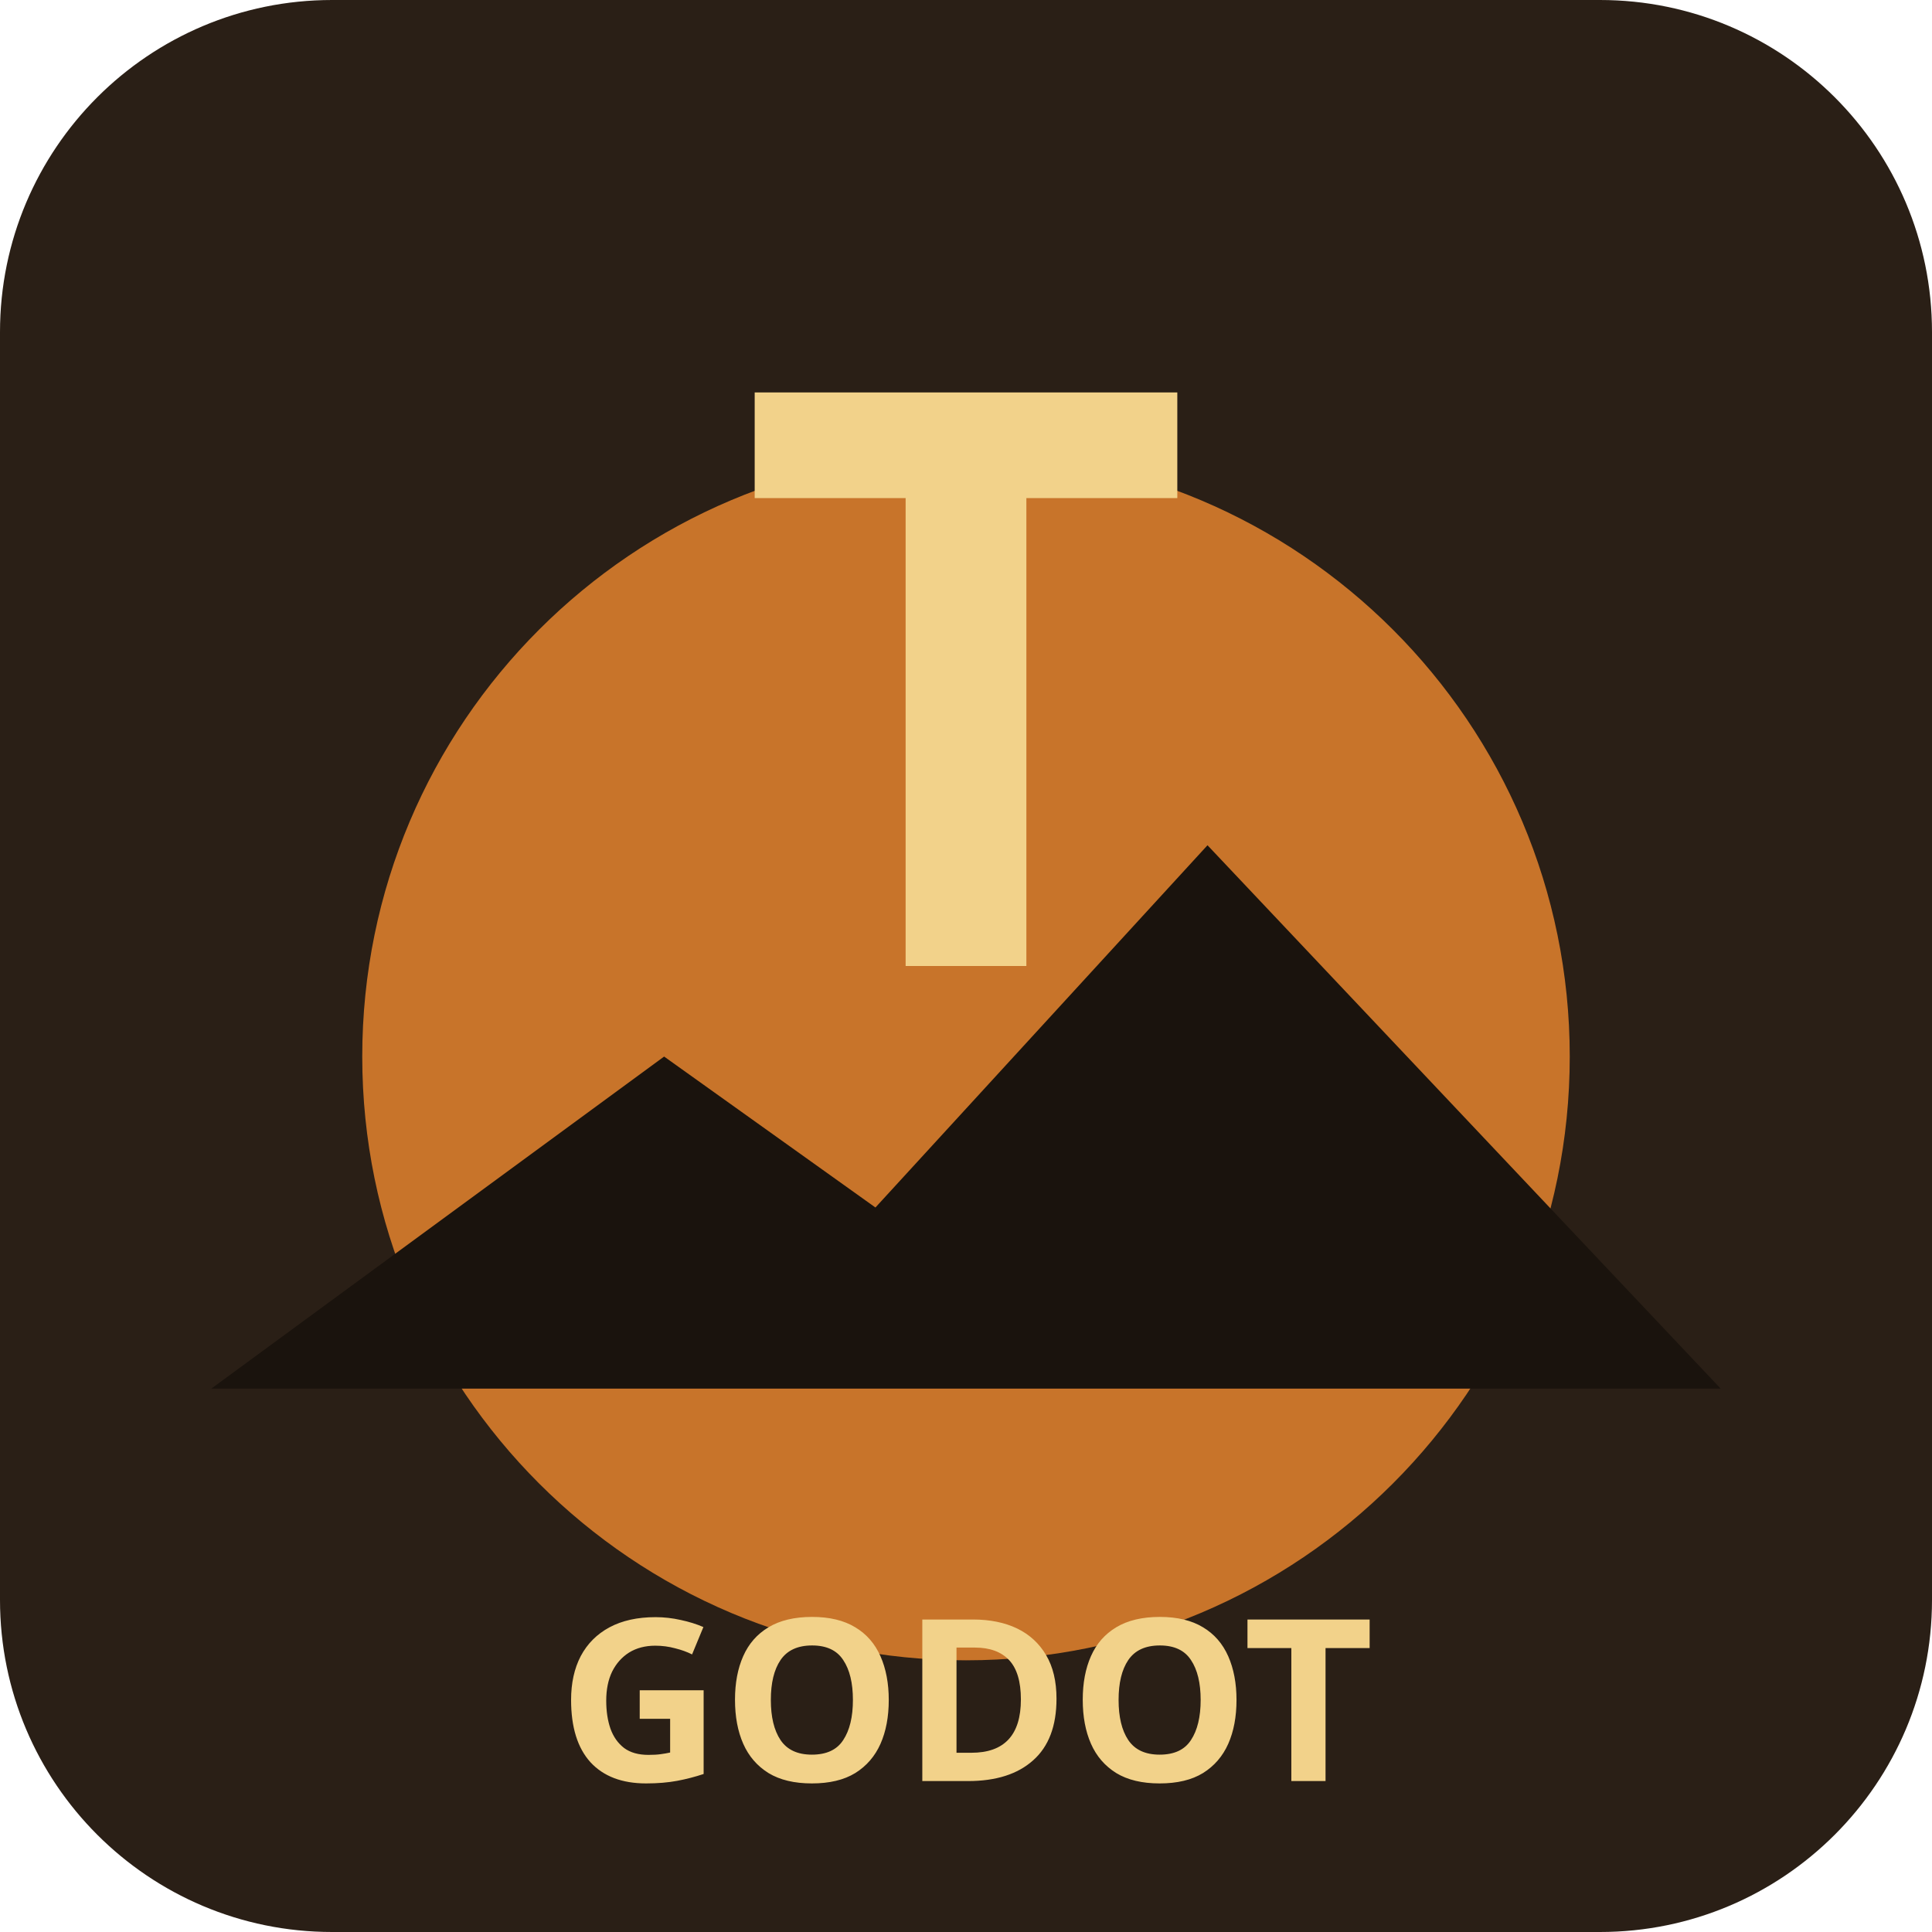
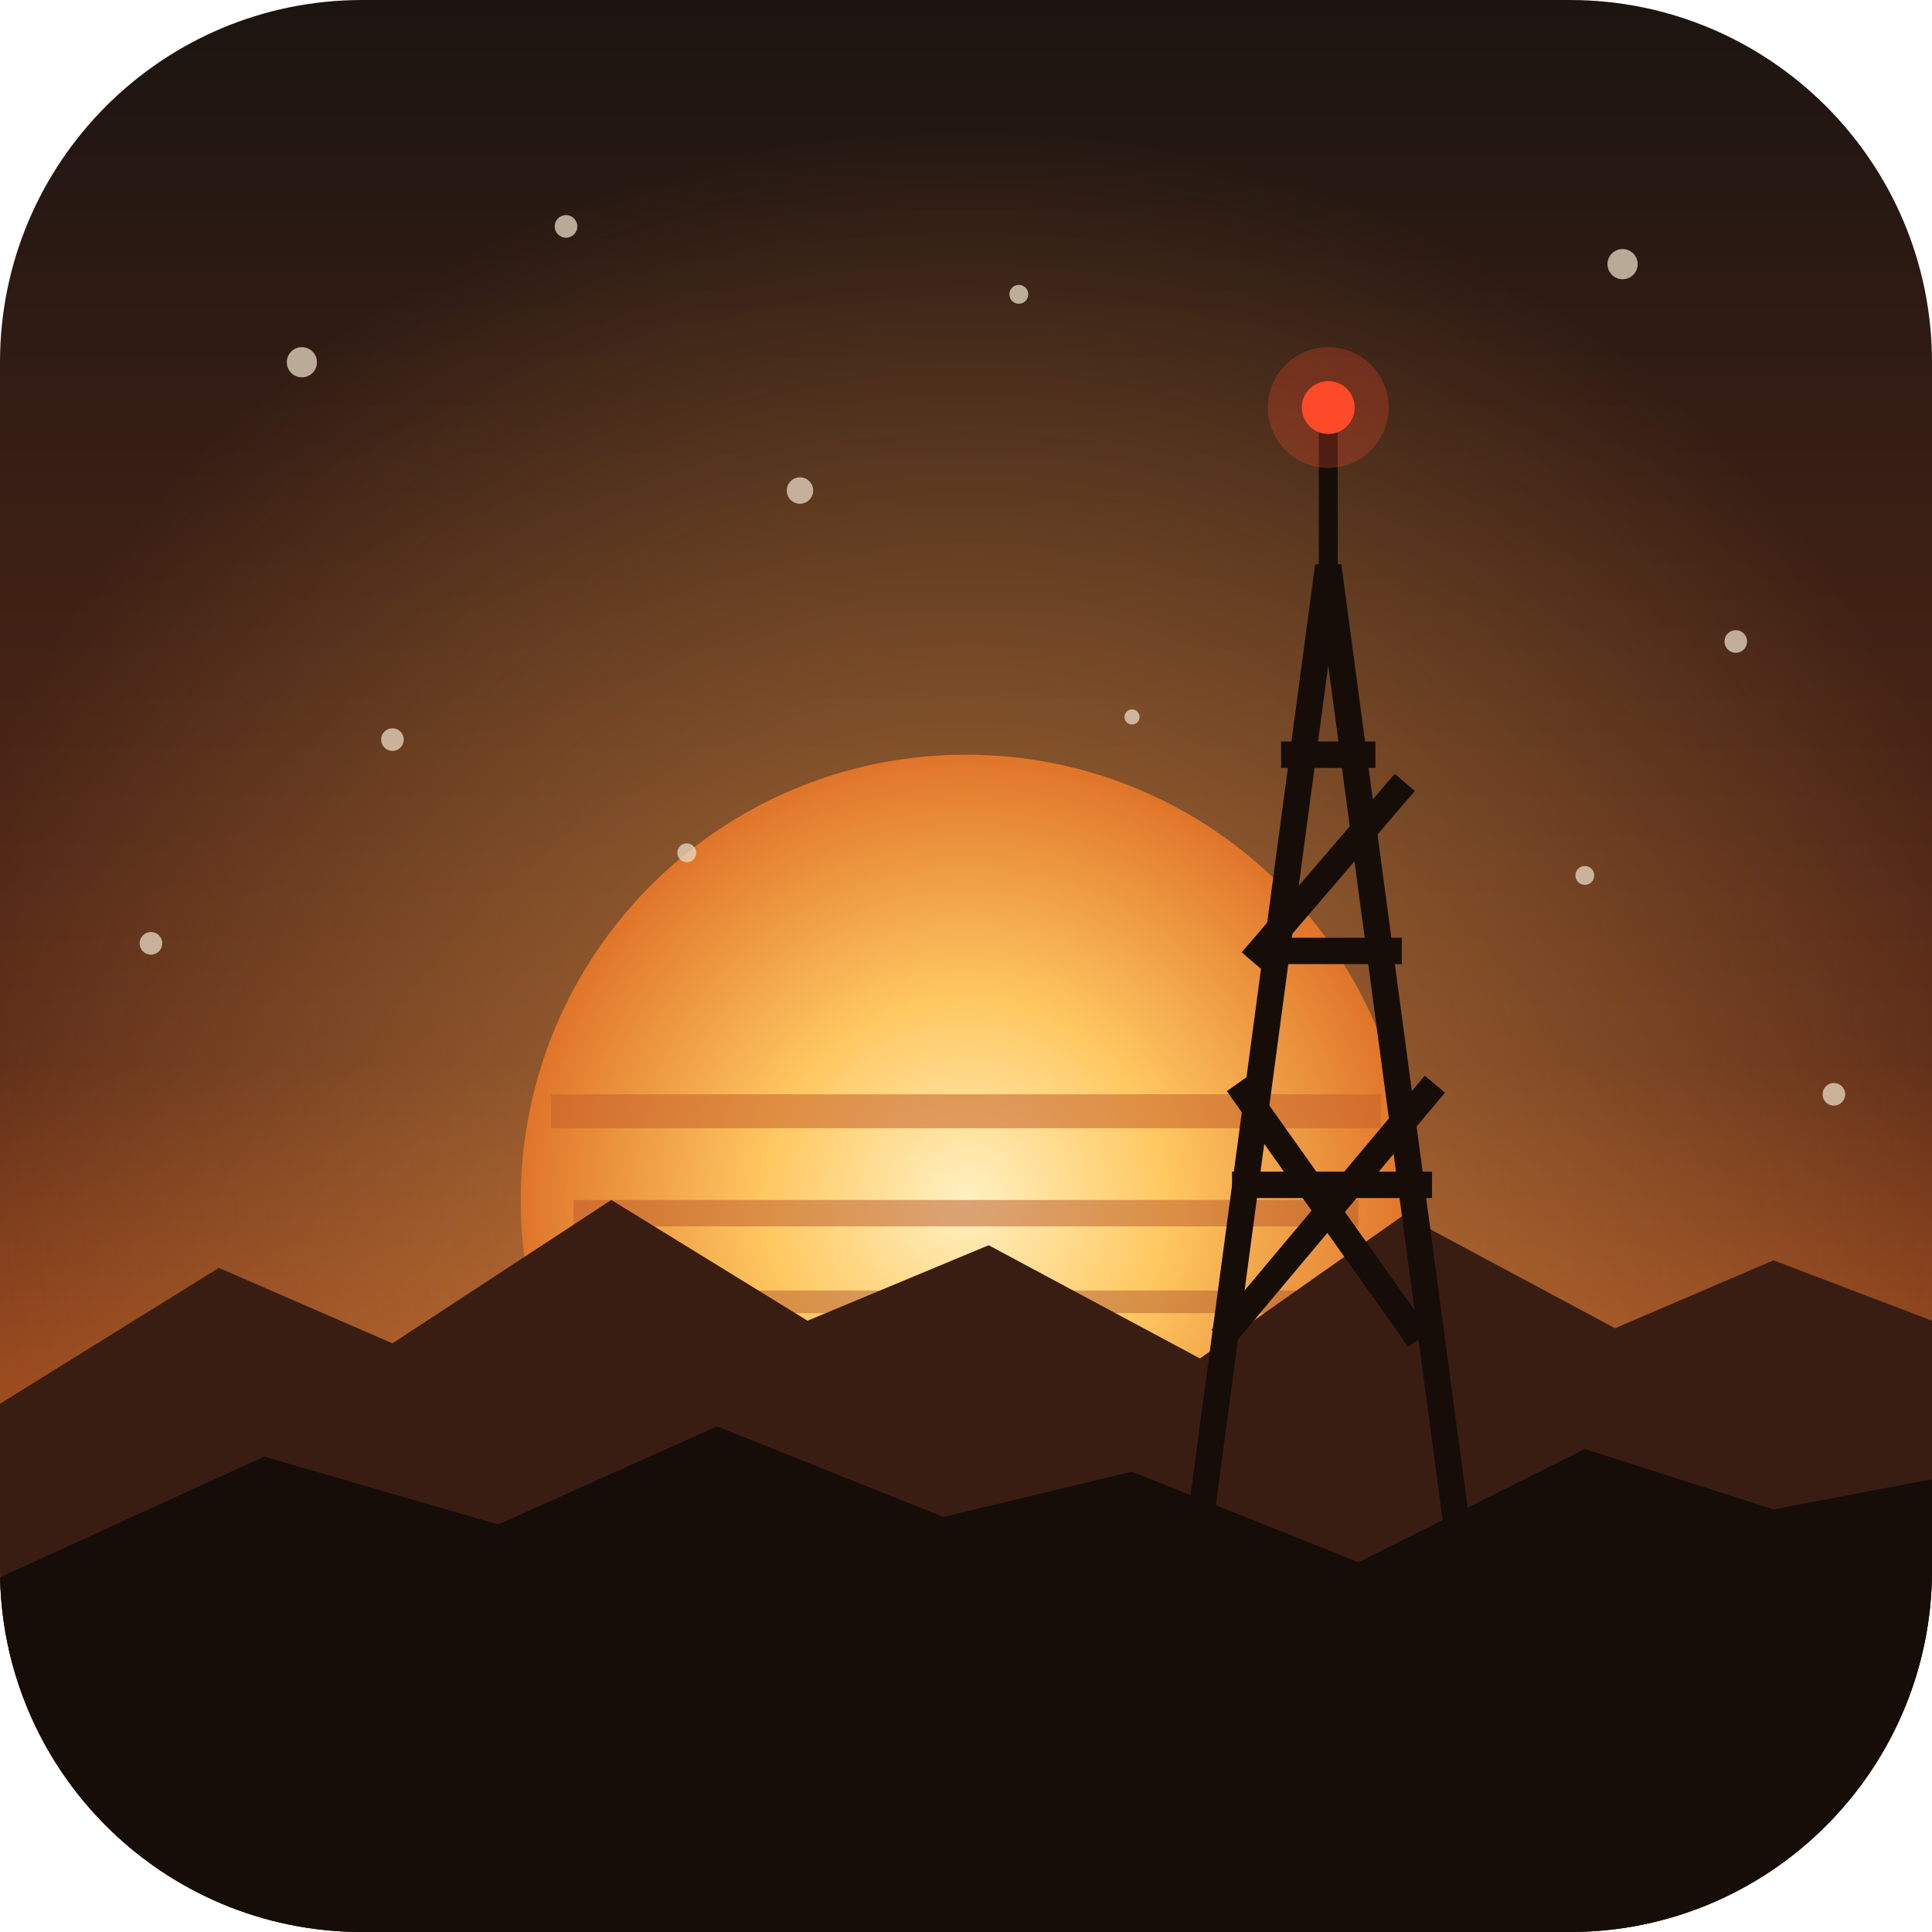
- <svg xmlns="http://www.w3.org/2000/svg" width="128" height="128" viewBox="0 0 128 128">
-   <rect width="128" height="128" rx="22" fill="#2a1f16" />
-   <circle cx="64" cy="70" r="40" fill="#c8742a" />
-   <path d="M14 92 L44 70 L58 80 L80 56 L114 92 Z" fill="#1a130d" />
-   <rect x="60" y="30" width="8" height="34" fill="#f2d28a" />
-   <rect x="50" y="26" width="28" height="7" fill="#f2d28a" />
-   <text x="64" y="118" font-family="sans-serif" font-size="15" font-weight="700" fill="#f2d28a" text-anchor="middle">GODOT</text>
+ <svg xmlns="http://www.w3.org/2000/svg" width="512" height="512" viewBox="0 0 512 512">
+   <defs>
+     <linearGradient id="sky" x1="0" y1="0" x2="0" y2="1">
+       <stop offset="0" stop-color="#1b1411" />
+       <stop offset="0.55" stop-color="#5a2a17" />
+       <stop offset="0.8" stop-color="#b5541f" />
+       <stop offset="1" stop-color="#e08a35" />
+     </linearGradient>
+     <radialGradient id="sun" cx="0.5" cy="0.5" r="0.5">
+       <stop offset="0" stop-color="#fff1c2" />
+       <stop offset="0.45" stop-color="#ffc861" />
+       <stop offset="1" stop-color="#e0752a" />
+     </radialGradient>
+     <radialGradient id="glow" cx="0.5" cy="0.62" r="0.55">
+       <stop offset="0" stop-color="#ffb357" stop-opacity="0.55" />
+       <stop offset="1" stop-color="#ffb357" stop-opacity="0" />
+     </radialGradient>
+     <clipPath id="tile">
+       <rect width="512" height="512" rx="96" />
+     </clipPath>
+   </defs>
+   <g clip-path="url(#tile)">
+     <rect width="512" height="512" fill="url(#sky)" />
+     <rect width="512" height="512" fill="url(#glow)" />
+     <circle cx="256" cy="318" r="118" fill="url(#sun)" />
+     <rect x="146" y="290" width="220" height="9" fill="#c4612a" opacity="0.55" />
+     <rect x="152" y="318" width="208" height="7" fill="#b8572a" opacity="0.5" />
+     <rect x="160" y="342" width="192" height="6" fill="#a84d27" opacity="0.45" />
+     <path d="M0 372 L58 336 L104 356 L162 318 L214 350 L262 330 L318 360 L372 322 L428 352 L470 334 L512 350 L512 512 L0 512 Z" fill="#3a1d12" />
+     <path d="M0 418 L70 386 L132 404 L190 378 L250 402 L300 390 L360 414 L420 384 L470 400 L512 392 L512 512 L0 512 Z" fill="#160d09" />
+     <g stroke="#160d09" stroke-width="7" stroke-linecap="square" fill="none">
+       <path d="M318 404 L352 150 L386 404" />
+       <path d="M330 314 L376 314 M337 252 L368 252 M343 200 L361 200" />
+       <path d="M326 352 L378 290 M330 290 L374 352 M334 252 L370 210" />
+     </g>
+     <path d="M352 150 L352 112" stroke="#160d09" stroke-width="5" />
+     <circle cx="352" cy="108" r="7" fill="#ff4a2a" />
+     <circle cx="352" cy="108" r="16" fill="#ff4a2a" opacity="0.25" />
+     <g fill="#e8d9c4" opacity="0.75">
+       <circle cx="80" cy="96" r="4" />
+       <circle cx="150" cy="60" r="3" />
+       <circle cx="212" cy="130" r="3.5" />
+       <circle cx="104" cy="196" r="3" />
+       <circle cx="430" cy="70" r="4" />
+       <circle cx="460" cy="170" r="3" />
+       <circle cx="270" cy="78" r="2.5" />
+       <circle cx="40" cy="250" r="3" />
+       <circle cx="182" cy="226" r="2.5" />
+       <circle cx="420" cy="232" r="2.5" />
+       <circle cx="300" cy="190" r="2" />
+       <circle cx="486" cy="290" r="3" />
+     </g>
+   </g>
</svg>
